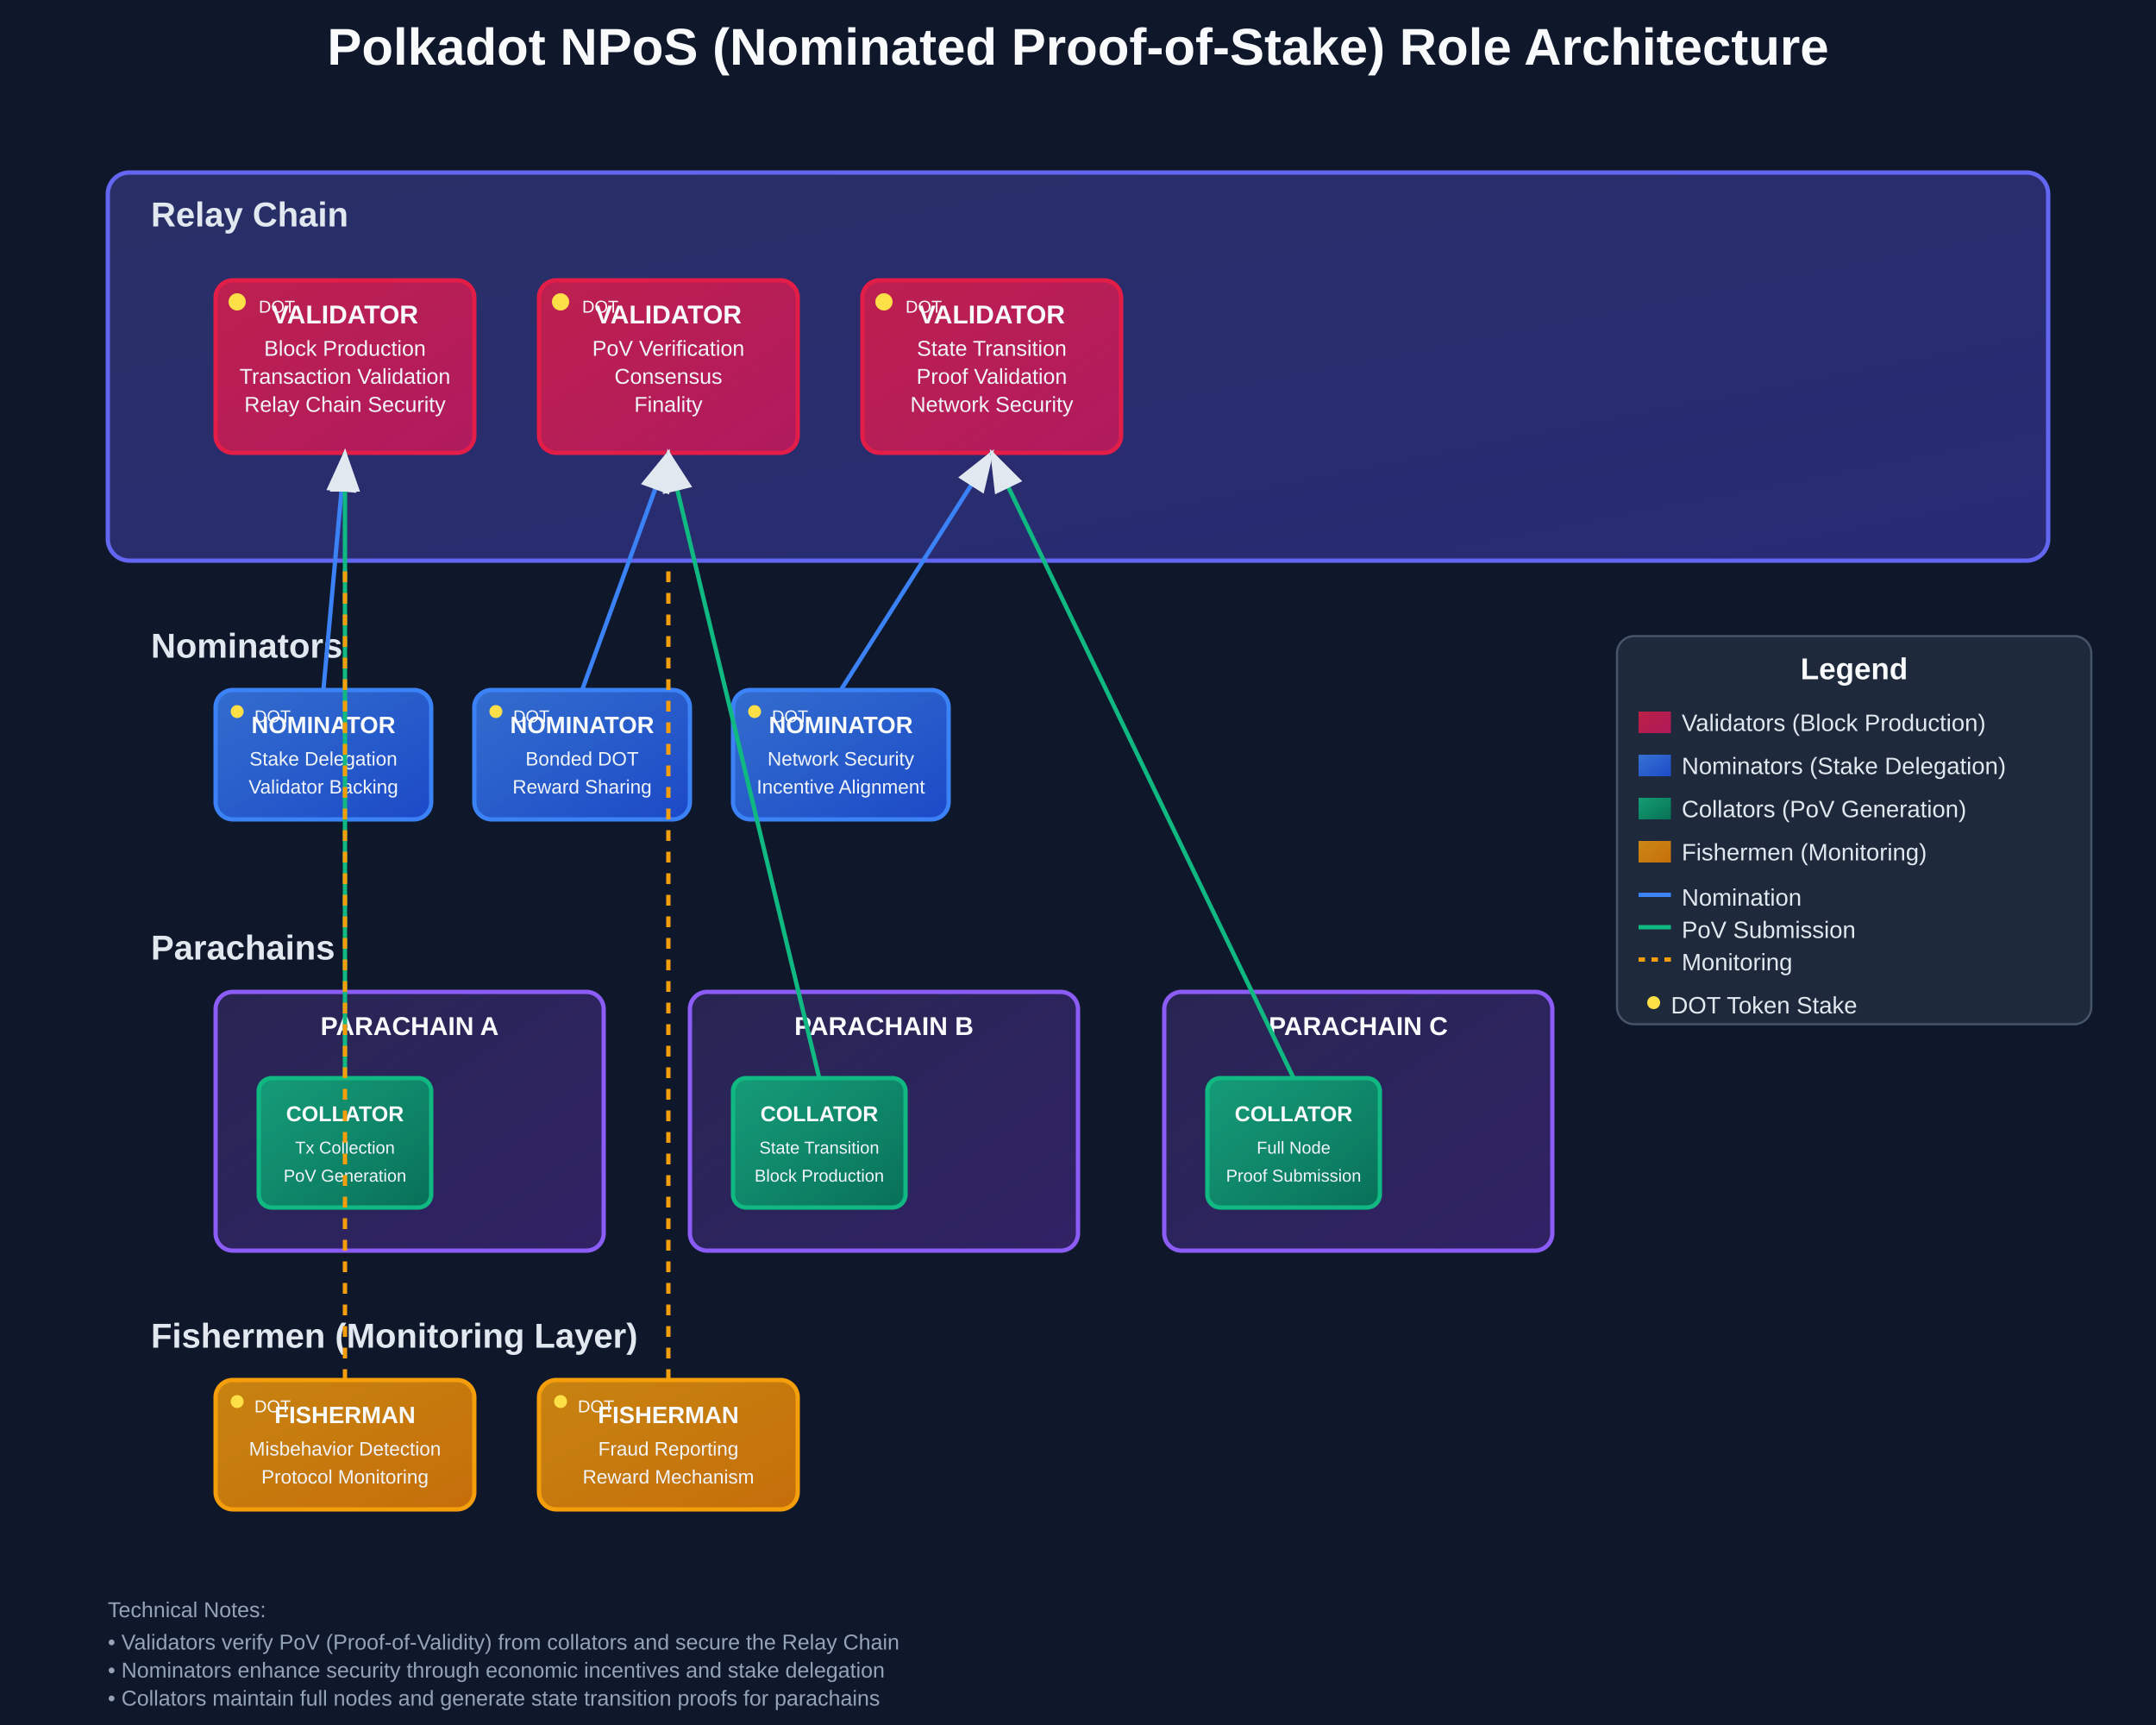
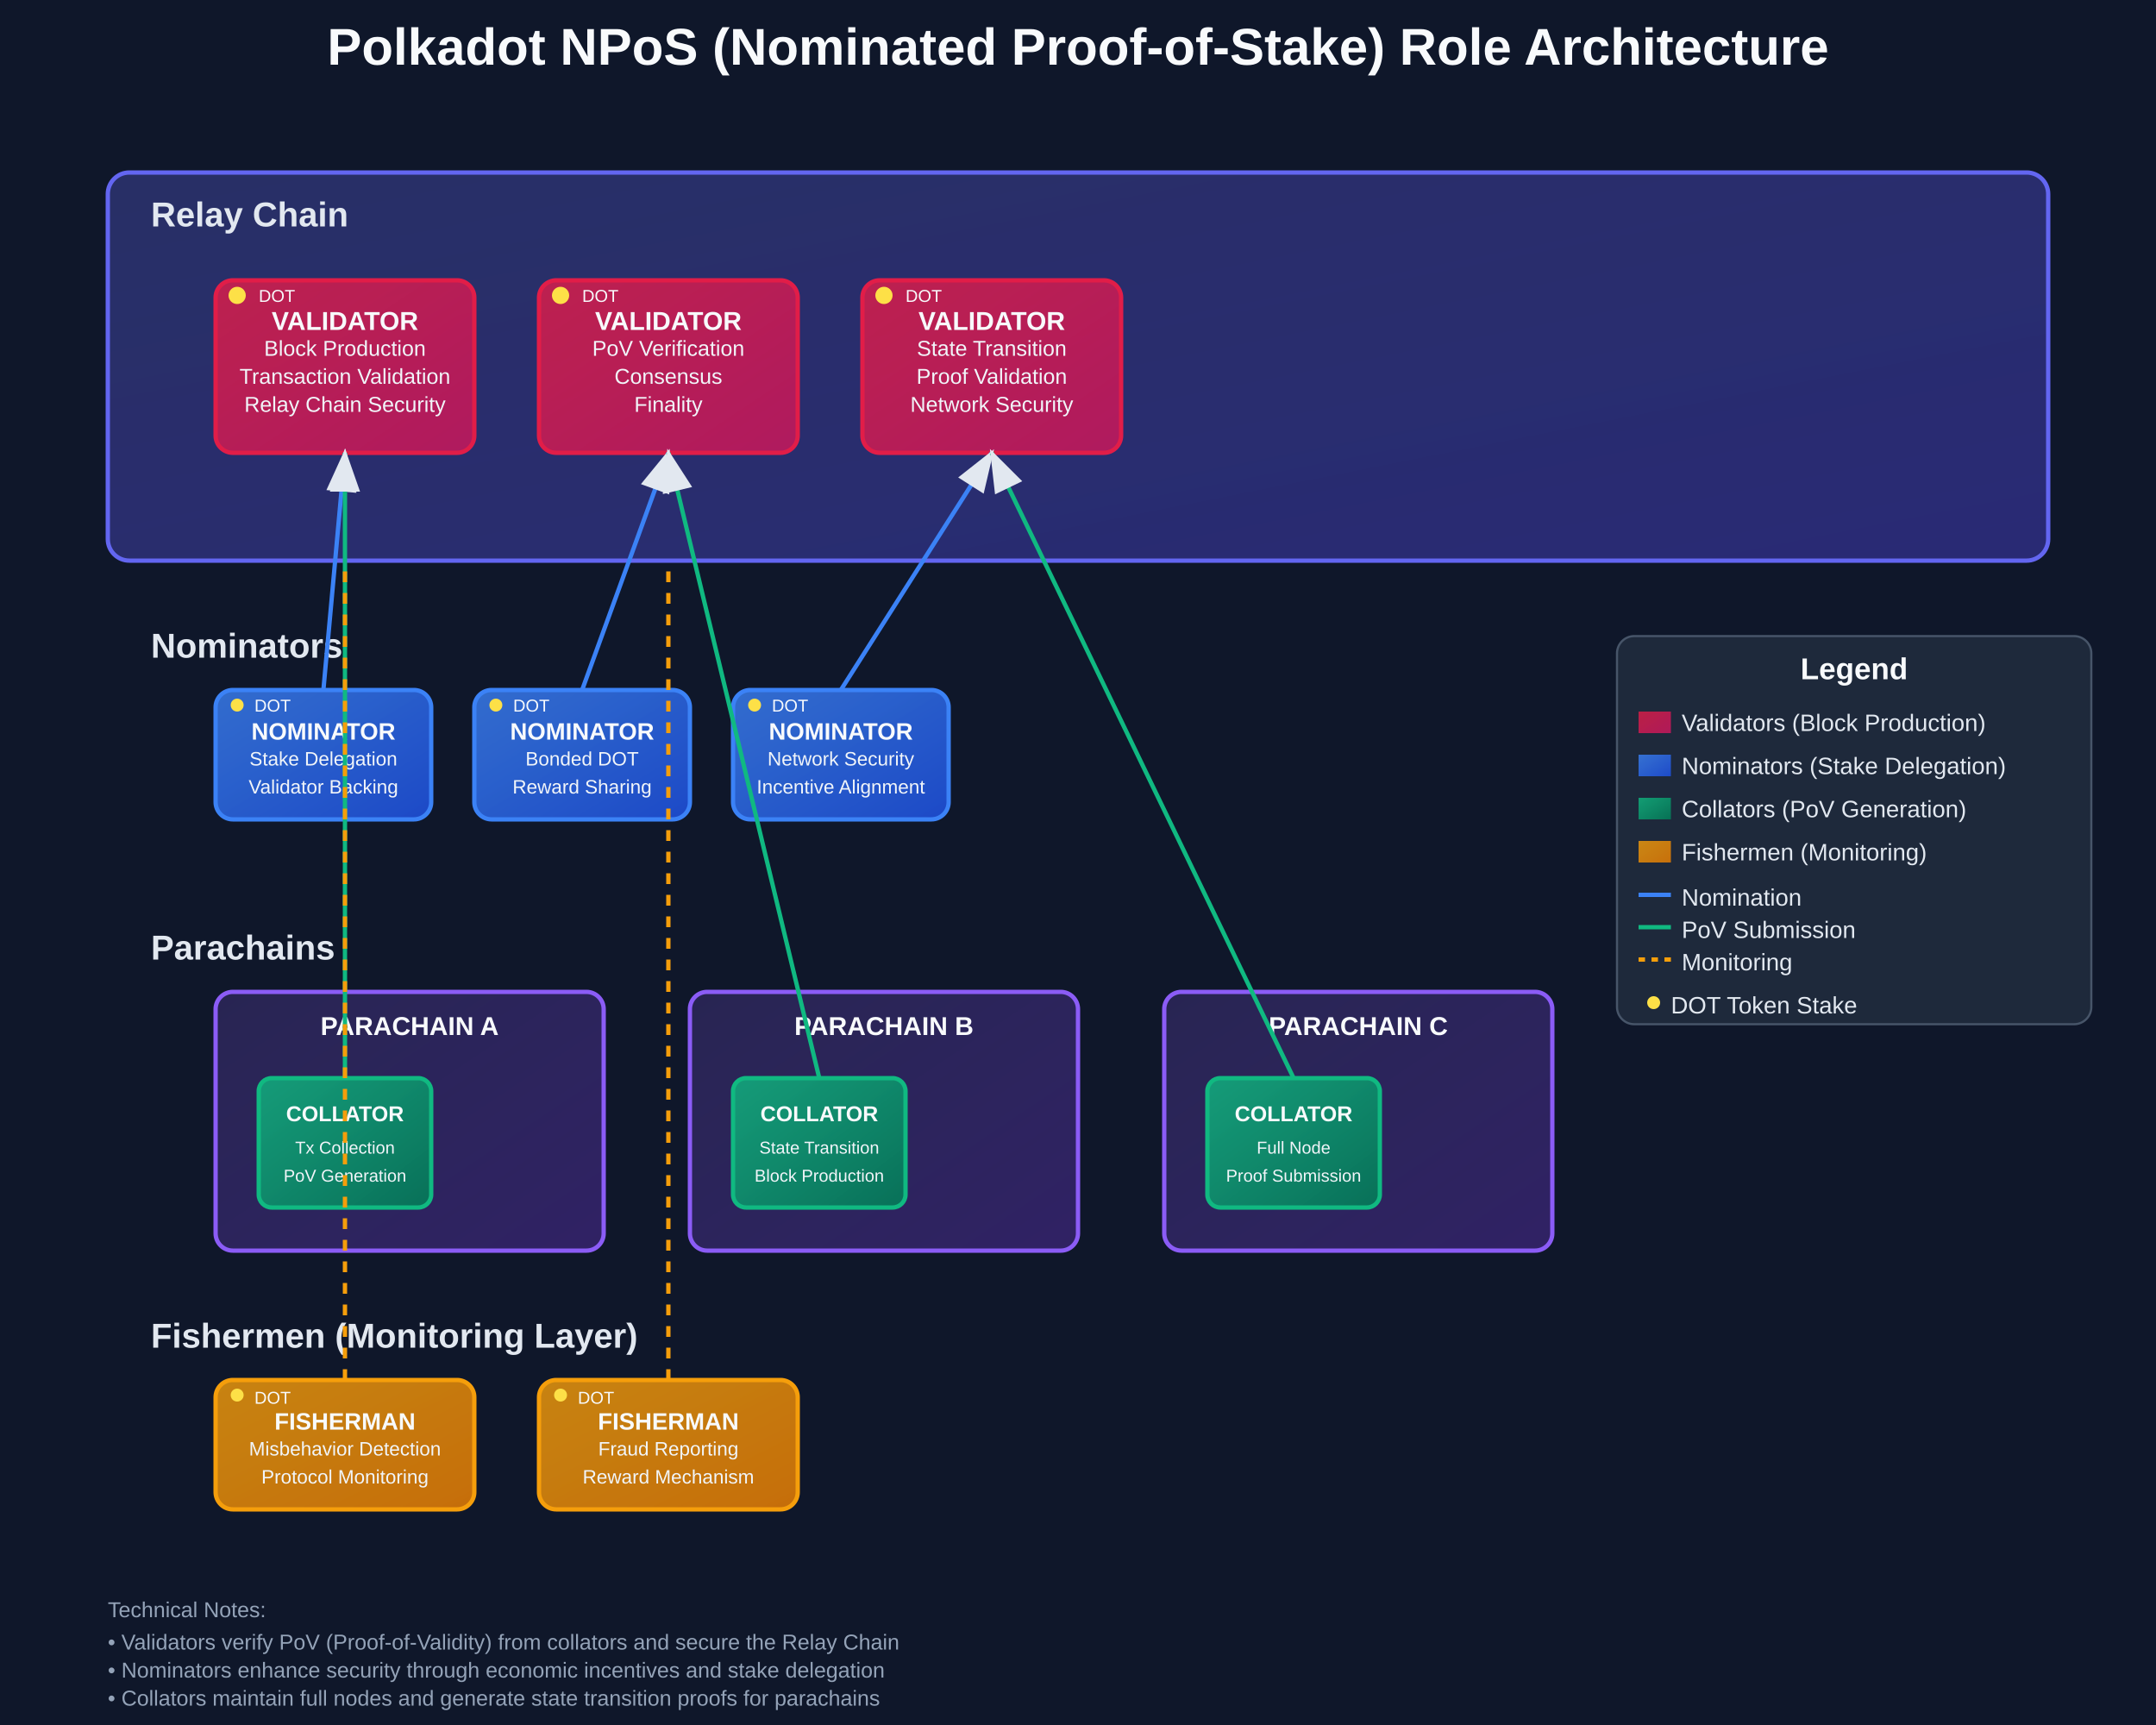
<svg xmlns="http://www.w3.org/2000/svg" viewBox="0 0 1000 800">
  <defs>
    <linearGradient id="validatorGrad" x1="0%" y1="0%" x2="100%" y2="100%">
      <stop offset="0%" style="stop-color:#E11D48;stop-opacity:0.8" />
      <stop offset="100%" style="stop-color:#BE185D;stop-opacity:0.9" />
    </linearGradient>
    <linearGradient id="nominatorGrad" x1="0%" y1="0%" x2="100%" y2="100%">
      <stop offset="0%" style="stop-color:#3B82F6;stop-opacity:0.8" />
      <stop offset="100%" style="stop-color:#1D4ED8;stop-opacity:0.9" />
    </linearGradient>
    <linearGradient id="collatorGrad" x1="0%" y1="0%" x2="100%" y2="100%">
      <stop offset="0%" style="stop-color:#10B981;stop-opacity:0.8" />
      <stop offset="100%" style="stop-color:#047857;stop-opacity:0.9" />
    </linearGradient>
    <linearGradient id="fishermanGrad" x1="0%" y1="0%" x2="100%" y2="100%">
      <stop offset="0%" style="stop-color:#F59E0B;stop-opacity:0.8" />
      <stop offset="100%" style="stop-color:#D97706;stop-opacity:0.9" />
    </linearGradient>
    <linearGradient id="relayGrad" x1="0%" y1="0%" x2="100%" y2="100%">
      <stop offset="0%" style="stop-color:#6366F1;stop-opacity:0.3" />
      <stop offset="100%" style="stop-color:#4F46E5;stop-opacity:0.4" />
    </linearGradient>
    <linearGradient id="parachainGrad" x1="0%" y1="0%" x2="100%" y2="100%">
      <stop offset="0%" style="stop-color:#8B5CF6;stop-opacity:0.2" />
      <stop offset="100%" style="stop-color:#7C3AED;stop-opacity:0.3" />
    </linearGradient>
  </defs>
  <rect width="1000" height="800" fill="#0F172A" />
  <text x="500" y="30" text-anchor="middle" fill="#F8FAFC" font-size="24" font-weight="bold" font-family="Arial, sans-serif">
    Polkadot NPoS (Nominated Proof-of-Stake) Role Architecture
  </text>
  <rect x="50" y="80" width="900" height="180" rx="10" fill="url(#relayGrad)" stroke="#6366F1" stroke-width="2" />
  <text x="70" y="105" fill="#E2E8F0" font-size="16" font-weight="bold" font-family="Arial, sans-serif">Relay Chain</text>
  <g id="validators">
    <rect x="100" y="130" width="120" height="80" rx="8" fill="url(#validatorGrad)" stroke="#E11D48" stroke-width="2" />
-     <text x="160" y="150" text-anchor="middle" fill="#F8FAFC" font-size="12" font-weight="bold" font-family="Arial, sans-serif">VALIDATOR</text>
+     <text x="160" y="153" text-anchor="middle" fill="#F8FAFC" font-size="12" font-weight="bold" font-family="Arial, sans-serif">VALIDATOR</text>
    <text x="160" y="165" text-anchor="middle" fill="#F1F5F9" font-size="10" font-family="Arial, sans-serif">Block Production</text>
    <text x="160" y="178" text-anchor="middle" fill="#F1F5F9" font-size="10" font-family="Arial, sans-serif">Transaction Validation</text>
    <text x="160" y="191" text-anchor="middle" fill="#F1F5F9" font-size="10" font-family="Arial, sans-serif">Relay Chain Security</text>
-     <circle cx="110" cy="140" r="4" fill="#FDE047" />
-     <text x="120" y="145" fill="#F8FAFC" font-size="8" font-family="Arial, sans-serif">DOT</text>
+     <circle cx="110" cy="137" r="4" fill="#FDE047" />
+     <text x="120" y="140" fill="#F8FAFC" font-size="8" font-family="Arial, sans-serif">DOT</text>
    <rect x="250" y="130" width="120" height="80" rx="8" fill="url(#validatorGrad)" stroke="#E11D48" stroke-width="2" />
-     <text x="310" y="150" text-anchor="middle" fill="#F8FAFC" font-size="12" font-weight="bold" font-family="Arial, sans-serif">VALIDATOR</text>
+     <text x="310" y="153" text-anchor="middle" fill="#F8FAFC" font-size="12" font-weight="bold" font-family="Arial, sans-serif">VALIDATOR</text>
    <text x="310" y="165" text-anchor="middle" fill="#F1F5F9" font-size="10" font-family="Arial, sans-serif">PoV Verification</text>
    <text x="310" y="178" text-anchor="middle" fill="#F1F5F9" font-size="10" font-family="Arial, sans-serif">Consensus</text>
    <text x="310" y="191" text-anchor="middle" fill="#F1F5F9" font-size="10" font-family="Arial, sans-serif">Finality</text>
-     <circle cx="260" cy="140" r="4" fill="#FDE047" />
-     <text x="270" y="145" fill="#F8FAFC" font-size="8" font-family="Arial, sans-serif">DOT</text>
+     <circle cx="260" cy="137" r="4" fill="#FDE047" />
+     <text x="270" y="140" fill="#F8FAFC" font-size="8" font-family="Arial, sans-serif">DOT</text>
    <rect x="400" y="130" width="120" height="80" rx="8" fill="url(#validatorGrad)" stroke="#E11D48" stroke-width="2" />
-     <text x="460" y="150" text-anchor="middle" fill="#F8FAFC" font-size="12" font-weight="bold" font-family="Arial, sans-serif">VALIDATOR</text>
+     <text x="460" y="153" text-anchor="middle" fill="#F8FAFC" font-size="12" font-weight="bold" font-family="Arial, sans-serif">VALIDATOR</text>
    <text x="460" y="165" text-anchor="middle" fill="#F1F5F9" font-size="10" font-family="Arial, sans-serif">State Transition</text>
    <text x="460" y="178" text-anchor="middle" fill="#F1F5F9" font-size="10" font-family="Arial, sans-serif">Proof Validation</text>
    <text x="460" y="191" text-anchor="middle" fill="#F1F5F9" font-size="10" font-family="Arial, sans-serif">Network Security</text>
-     <circle cx="410" cy="140" r="4" fill="#FDE047" />
-     <text x="420" y="145" fill="#F8FAFC" font-size="8" font-family="Arial, sans-serif">DOT</text>
+     <circle cx="410" cy="137" r="4" fill="#FDE047" />
+     <text x="420" y="140" fill="#F8FAFC" font-size="8" font-family="Arial, sans-serif">DOT</text>
  </g>
  <g id="nominators">
    <text x="70" y="305" fill="#E2E8F0" font-size="16" font-weight="bold" font-family="Arial, sans-serif">Nominators</text>
    <rect x="100" y="320" width="100" height="60" rx="8" fill="url(#nominatorGrad)" stroke="#3B82F6" stroke-width="2" />
-     <text x="150" y="340" text-anchor="middle" fill="#F8FAFC" font-size="11" font-weight="bold" font-family="Arial, sans-serif">NOMINATOR</text>
+     <text x="150" y="343" text-anchor="middle" fill="#F8FAFC" font-size="11" font-weight="bold" font-family="Arial, sans-serif">NOMINATOR</text>
    <text x="150" y="355" text-anchor="middle" fill="#F1F5F9" font-size="9" font-family="Arial, sans-serif">Stake Delegation</text>
    <text x="150" y="368" text-anchor="middle" fill="#F1F5F9" font-size="9" font-family="Arial, sans-serif">Validator Backing</text>
-     <circle cx="110" cy="330" r="3" fill="#FDE047" />
-     <text x="118" y="335" fill="#F8FAFC" font-size="8" font-family="Arial, sans-serif">DOT</text>
+     <circle cx="110" cy="327" r="3" fill="#FDE047" />
+     <text x="118" y="330" fill="#F8FAFC" font-size="8" font-family="Arial, sans-serif">DOT</text>
    <rect x="220" y="320" width="100" height="60" rx="8" fill="url(#nominatorGrad)" stroke="#3B82F6" stroke-width="2" />
-     <text x="270" y="340" text-anchor="middle" fill="#F8FAFC" font-size="11" font-weight="bold" font-family="Arial, sans-serif">NOMINATOR</text>
+     <text x="270" y="343" text-anchor="middle" fill="#F8FAFC" font-size="11" font-weight="bold" font-family="Arial, sans-serif">NOMINATOR</text>
    <text x="270" y="355" text-anchor="middle" fill="#F1F5F9" font-size="9" font-family="Arial, sans-serif">Bonded DOT</text>
    <text x="270" y="368" text-anchor="middle" fill="#F1F5F9" font-size="9" font-family="Arial, sans-serif">Reward Sharing</text>
-     <circle cx="230" cy="330" r="3" fill="#FDE047" />
-     <text x="238" y="335" fill="#F8FAFC" font-size="8" font-family="Arial, sans-serif">DOT</text>
+     <circle cx="230" cy="327" r="3" fill="#FDE047" />
+     <text x="238" y="330" fill="#F8FAFC" font-size="8" font-family="Arial, sans-serif">DOT</text>
    <rect x="340" y="320" width="100" height="60" rx="8" fill="url(#nominatorGrad)" stroke="#3B82F6" stroke-width="2" />
-     <text x="390" y="340" text-anchor="middle" fill="#F8FAFC" font-size="11" font-weight="bold" font-family="Arial, sans-serif">NOMINATOR</text>
+     <text x="390" y="343" text-anchor="middle" fill="#F8FAFC" font-size="11" font-weight="bold" font-family="Arial, sans-serif">NOMINATOR</text>
    <text x="390" y="355" text-anchor="middle" fill="#F1F5F9" font-size="9" font-family="Arial, sans-serif">Network Security</text>
    <text x="390" y="368" text-anchor="middle" fill="#F1F5F9" font-size="9" font-family="Arial, sans-serif">Incentive Alignment</text>
-     <circle cx="350" cy="330" r="3" fill="#FDE047" />
-     <text x="358" y="335" fill="#F8FAFC" font-size="8" font-family="Arial, sans-serif">DOT</text>
+     <circle cx="350" cy="327" r="3" fill="#FDE047" />
+     <text x="358" y="330" fill="#F8FAFC" font-size="8" font-family="Arial, sans-serif">DOT</text>
  </g>
  <g id="parachains">
    <text x="70" y="445" fill="#E2E8F0" font-size="16" font-weight="bold" font-family="Arial, sans-serif">Parachains</text>
    <rect x="100" y="460" width="180" height="120" rx="8" fill="url(#parachainGrad)" stroke="#8B5CF6" stroke-width="2" />
    <text x="190" y="480" text-anchor="middle" fill="#F8FAFC" font-size="12" font-weight="bold" font-family="Arial, sans-serif">PARACHAIN A</text>
    <rect x="120" y="500" width="80" height="60" rx="6" fill="url(#collatorGrad)" stroke="#10B981" stroke-width="2" />
    <text x="160" y="520" text-anchor="middle" fill="#F8FAFC" font-size="10" font-weight="bold" font-family="Arial, sans-serif">COLLATOR</text>
    <text x="160" y="535" text-anchor="middle" fill="#F1F5F9" font-size="8" font-family="Arial, sans-serif">Tx Collection</text>
    <text x="160" y="548" text-anchor="middle" fill="#F1F5F9" font-size="8" font-family="Arial, sans-serif">PoV Generation</text>
    <rect x="320" y="460" width="180" height="120" rx="8" fill="url(#parachainGrad)" stroke="#8B5CF6" stroke-width="2" />
    <text x="410" y="480" text-anchor="middle" fill="#F8FAFC" font-size="12" font-weight="bold" font-family="Arial, sans-serif">PARACHAIN B</text>
    <rect x="340" y="500" width="80" height="60" rx="6" fill="url(#collatorGrad)" stroke="#10B981" stroke-width="2" />
    <text x="380" y="520" text-anchor="middle" fill="#F8FAFC" font-size="10" font-weight="bold" font-family="Arial, sans-serif">COLLATOR</text>
    <text x="380" y="535" text-anchor="middle" fill="#F1F5F9" font-size="8" font-family="Arial, sans-serif">State Transition</text>
    <text x="380" y="548" text-anchor="middle" fill="#F1F5F9" font-size="8" font-family="Arial, sans-serif">Block Production</text>
    <rect x="540" y="460" width="180" height="120" rx="8" fill="url(#parachainGrad)" stroke="#8B5CF6" stroke-width="2" />
    <text x="630" y="480" text-anchor="middle" fill="#F8FAFC" font-size="12" font-weight="bold" font-family="Arial, sans-serif">PARACHAIN C</text>
    <rect x="560" y="500" width="80" height="60" rx="6" fill="url(#collatorGrad)" stroke="#10B981" stroke-width="2" />
    <text x="600" y="520" text-anchor="middle" fill="#F8FAFC" font-size="10" font-weight="bold" font-family="Arial, sans-serif">COLLATOR</text>
    <text x="600" y="535" text-anchor="middle" fill="#F1F5F9" font-size="8" font-family="Arial, sans-serif">Full Node</text>
    <text x="600" y="548" text-anchor="middle" fill="#F1F5F9" font-size="8" font-family="Arial, sans-serif">Proof Submission</text>
  </g>
  <g id="fishermen">
    <text x="70" y="625" fill="#E2E8F0" font-size="16" font-weight="bold" font-family="Arial, sans-serif">Fishermen (Monitoring Layer)</text>
    <rect x="100" y="640" width="120" height="60" rx="8" fill="url(#fishermanGrad)" stroke="#F59E0B" stroke-width="2" />
-     <text x="160" y="660" text-anchor="middle" fill="#F8FAFC" font-size="11" font-weight="bold" font-family="Arial, sans-serif">FISHERMAN</text>
+     <text x="160" y="663" text-anchor="middle" fill="#F8FAFC" font-size="11" font-weight="bold" font-family="Arial, sans-serif">FISHERMAN</text>
    <text x="160" y="675" text-anchor="middle" fill="#F1F5F9" font-size="9" font-family="Arial, sans-serif">Misbehavior Detection</text>
    <text x="160" y="688" text-anchor="middle" fill="#F1F5F9" font-size="9" font-family="Arial, sans-serif">Protocol Monitoring</text>
-     <circle cx="110" cy="650" r="3" fill="#FDE047" />
-     <text x="118" y="655" fill="#F8FAFC" font-size="8" font-family="Arial, sans-serif">DOT</text>
+     <circle cx="110" cy="647" r="3" fill="#FDE047" />
+     <text x="118" y="651" fill="#F8FAFC" font-size="8" font-family="Arial, sans-serif">DOT</text>
    <rect x="250" y="640" width="120" height="60" rx="8" fill="url(#fishermanGrad)" stroke="#F59E0B" stroke-width="2" />
-     <text x="310" y="660" text-anchor="middle" fill="#F8FAFC" font-size="11" font-weight="bold" font-family="Arial, sans-serif">FISHERMAN</text>
+     <text x="310" y="663" text-anchor="middle" fill="#F8FAFC" font-size="11" font-weight="bold" font-family="Arial, sans-serif">FISHERMAN</text>
    <text x="310" y="675" text-anchor="middle" fill="#F1F5F9" font-size="9" font-family="Arial, sans-serif">Fraud Reporting</text>
    <text x="310" y="688" text-anchor="middle" fill="#F1F5F9" font-size="9" font-family="Arial, sans-serif">Reward Mechanism</text>
-     <circle cx="260" cy="650" r="3" fill="#FDE047" />
-     <text x="268" y="655" fill="#F8FAFC" font-size="8" font-family="Arial, sans-serif">DOT</text>
+     <circle cx="260" cy="647" r="3" fill="#FDE047" />
+     <text x="268" y="651" fill="#F8FAFC" font-size="8" font-family="Arial, sans-serif">DOT</text>
  </g>
  <path d="M 150 320 L 160 210" stroke="#3B82F6" stroke-width="2" fill="none" marker-end="url(#arrowhead)" />
  <path d="M 270 320 L 310 210" stroke="#3B82F6" stroke-width="2" fill="none" marker-end="url(#arrowhead)" />
  <path d="M 390 320 L 460 210" stroke="#3B82F6" stroke-width="2" fill="none" marker-end="url(#arrowhead)" />
  <path d="M 160 500 L 160 210" stroke="#10B981" stroke-width="2" fill="none" marker-end="url(#arrowhead)" />
  <path d="M 380 500 L 310 210" stroke="#10B981" stroke-width="2" fill="none" marker-end="url(#arrowhead)" />
  <path d="M 600 500 L 460 210" stroke="#10B981" stroke-width="2" fill="none" marker-end="url(#arrowhead)" />
  <path d="M 160 640 L 160 260" stroke="#F59E0B" stroke-width="2" fill="none" stroke-dasharray="5,5" />
  <path d="M 310 640 L 310 260" stroke="#F59E0B" stroke-width="2" fill="none" stroke-dasharray="5,5" />
  <defs>
    <marker id="arrowhead" markerWidth="10" markerHeight="7" refX="9" refY="3.5" orient="auto">
      <polygon points="0 0, 10 3.5, 0 7" fill="#E2E8F0" />
    </marker>
  </defs>
  <g id="legend">
    <rect x="750" y="295" width="220" height="180" rx="8" fill="#1E293B" stroke="#475569" stroke-width="1" />
    <text x="860" y="315" text-anchor="middle" fill="#F8FAFC" font-size="14" font-weight="bold" font-family="Arial, sans-serif">Legend</text>
    <rect x="760" y="330" width="15" height="10" fill="url(#validatorGrad)" />
    <text x="780" y="339" fill="#E2E8F0" font-size="11" font-family="Arial, sans-serif">Validators (Block Production)</text>
    <rect x="760" y="350" width="15" height="10" fill="url(#nominatorGrad)" />
    <text x="780" y="359" fill="#E2E8F0" font-size="11" font-family="Arial, sans-serif">Nominators (Stake Delegation)</text>
    <rect x="760" y="370" width="15" height="10" fill="url(#collatorGrad)" />
    <text x="780" y="379" fill="#E2E8F0" font-size="11" font-family="Arial, sans-serif">Collators (PoV Generation)</text>
    <rect x="760" y="390" width="15" height="10" fill="url(#fishermanGrad)" />
    <text x="780" y="399" fill="#E2E8F0" font-size="11" font-family="Arial, sans-serif">Fishermen (Monitoring)</text>
    <line x1="760" y1="415" x2="775" y2="415" stroke="#3B82F6" stroke-width="2" />
    <text x="780" y="420" fill="#E2E8F0" font-size="11" font-family="Arial, sans-serif">Nomination</text>
    <line x1="760" y1="430" x2="775" y2="430" stroke="#10B981" stroke-width="2" />
    <text x="780" y="435" fill="#E2E8F0" font-size="11" font-family="Arial, sans-serif">PoV Submission</text>
    <line x1="760" y1="445" x2="775" y2="445" stroke="#F59E0B" stroke-width="2" stroke-dasharray="3,3" />
    <text x="780" y="450" fill="#E2E8F0" font-size="11" font-family="Arial, sans-serif">Monitoring</text>
    <circle cx="767" cy="465" r="3" fill="#FDE047" />
    <text x="775" y="470" fill="#E2E8F0" font-size="11" font-family="Arial, sans-serif">DOT Token Stake</text>
  </g>
  <g id="notes">
    <text x="50" y="750" fill="#94A3B8" font-size="10" font-family="Arial, sans-serif">Technical Notes:</text>
    <text x="50" y="765" fill="#94A3B8" font-size="10" font-family="Arial, sans-serif">• Validators verify PoV (Proof-of-Validity) from collators and secure the Relay Chain</text>
    <text x="50" y="778" fill="#94A3B8" font-size="10" font-family="Arial, sans-serif">• Nominators enhance security through economic incentives and stake delegation</text>
    <text x="50" y="791" fill="#94A3B8" font-size="10" font-family="Arial, sans-serif">• Collators maintain full nodes and generate state transition proofs for parachains</text>
  </g>
</svg>
